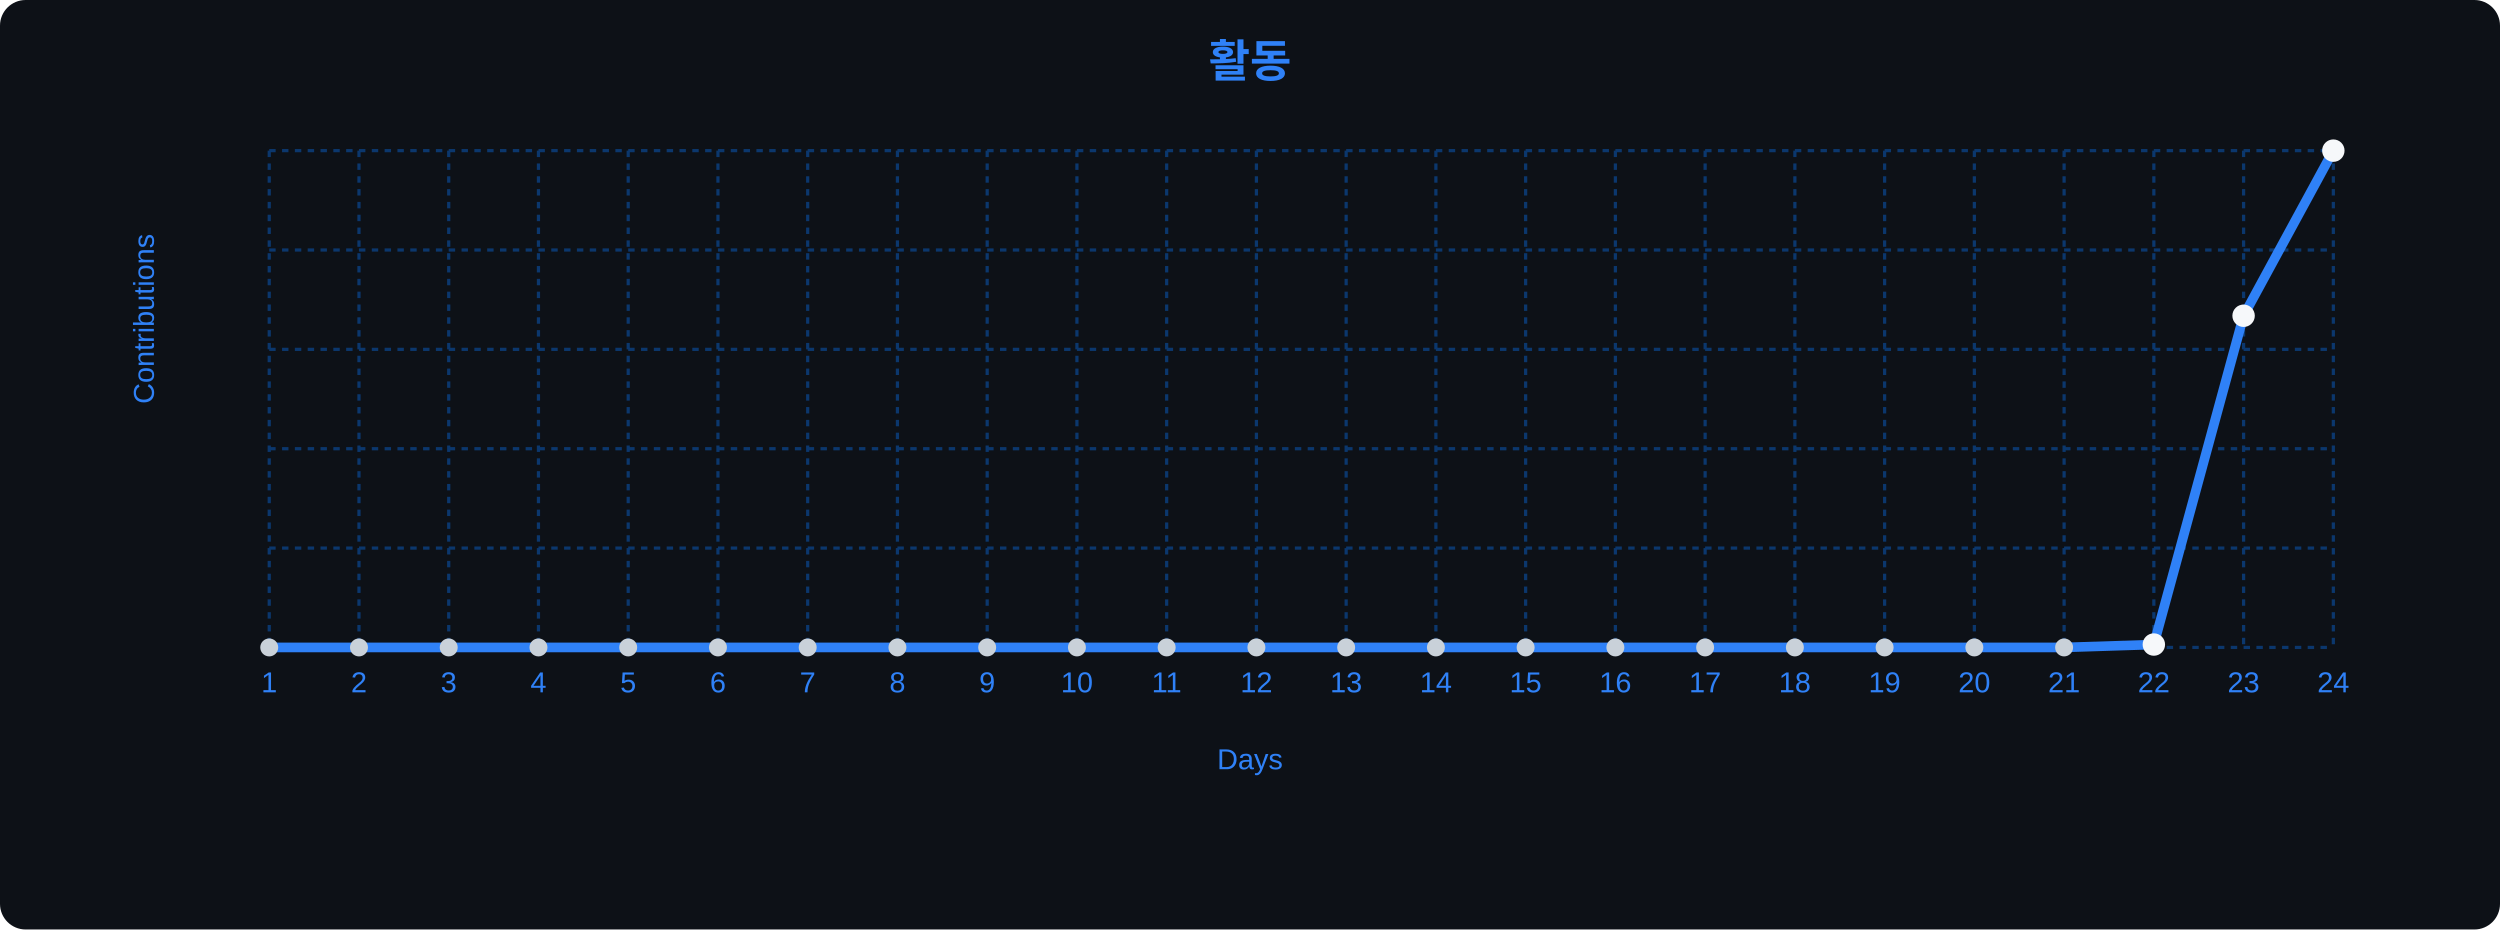
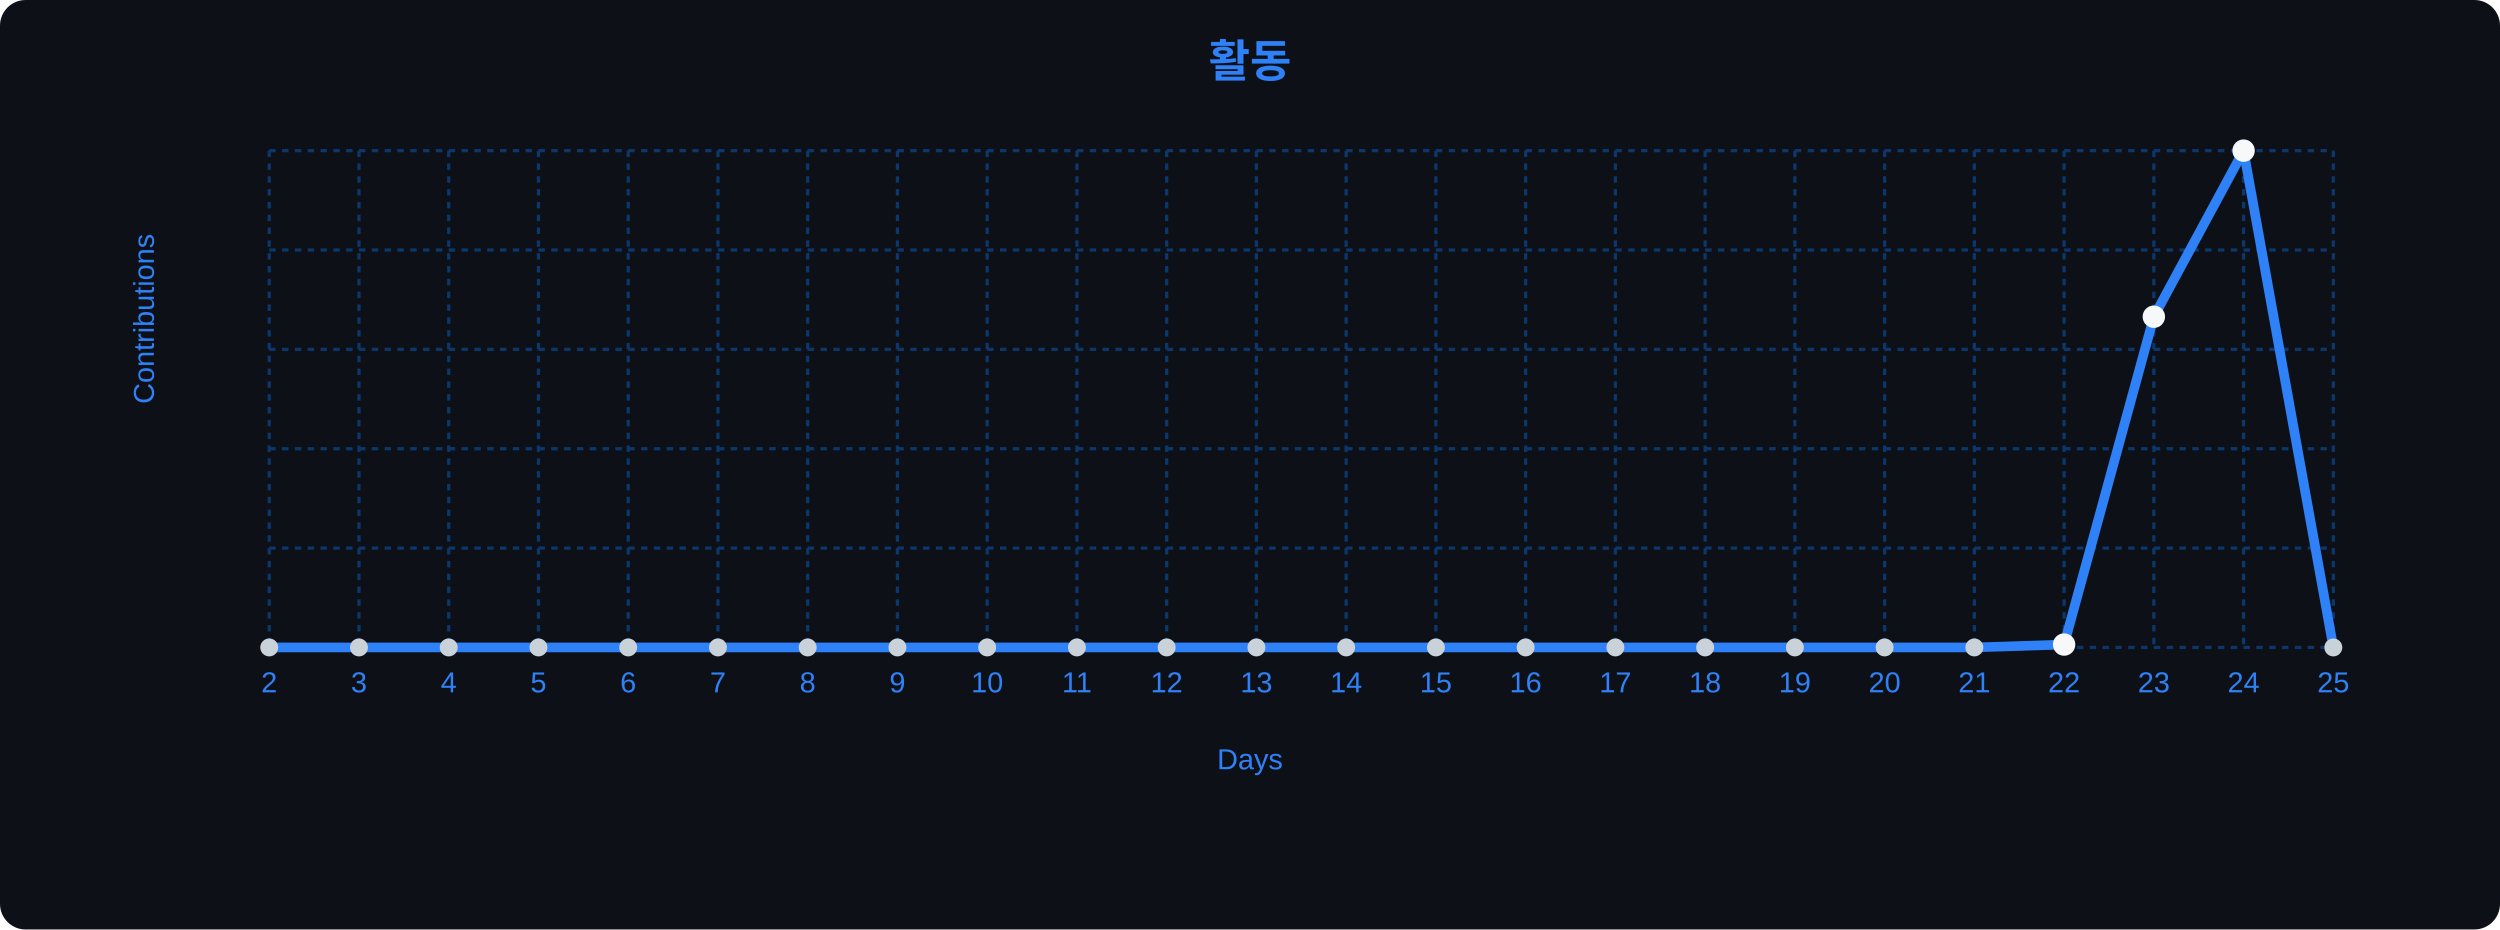
<svg xmlns="http://www.w3.org/2000/svg" width="780" height="290" viewBox="0 0 780 290" fill="none" role="img" aria-label="exotickic activity graph">
  <style>
    .bg { fill: #0d1117; }
    .title { font: 600 14px Segoe UI, Arial, sans-serif; fill: #2f81f7; }
    .axis { font: 9px Segoe UI, Arial, sans-serif; fill: #2f81f7; }
    .grid { stroke: #0b376d; stroke-width: 1; stroke-dasharray: 2 2; }
    .line { fill: none; stroke: #2f81f7; stroke-width: 3; stroke-linecap: round; stroke-linejoin: round; }
  </style>
  <rect class="bg" width="780" height="290" rx="8" />
  <text x="390" y="24" class="title" text-anchor="middle">활동</text>
  <line x1="84" y1="47" x2="728" y2="47" class="grid" />
  <line x1="84" y1="78" x2="728" y2="78" class="grid" />
  <line x1="84" y1="109" x2="728" y2="109" class="grid" />
  <line x1="84" y1="140" x2="728" y2="140" class="grid" />
  <line x1="84" y1="171" x2="728" y2="171" class="grid" />
  <line x1="84" y1="202" x2="728" y2="202" class="grid" />
  <line x1="84" y1="47" x2="84" y2="202" class="grid" />
  <line x1="112" y1="47" x2="112" y2="202" class="grid" />
  <line x1="140" y1="47" x2="140" y2="202" class="grid" />
  <line x1="168" y1="47" x2="168" y2="202" class="grid" />
  <line x1="196" y1="47" x2="196" y2="202" class="grid" />
  <line x1="224" y1="47" x2="224" y2="202" class="grid" />
  <line x1="252" y1="47" x2="252" y2="202" class="grid" />
  <line x1="280" y1="47" x2="280" y2="202" class="grid" />
  <line x1="308" y1="47" x2="308" y2="202" class="grid" />
  <line x1="336" y1="47" x2="336" y2="202" class="grid" />
  <line x1="364" y1="47" x2="364" y2="202" class="grid" />
  <line x1="392" y1="47" x2="392" y2="202" class="grid" />
  <line x1="420" y1="47" x2="420" y2="202" class="grid" />
  <line x1="448" y1="47" x2="448" y2="202" class="grid" />
  <line x1="476" y1="47" x2="476" y2="202" class="grid" />
  <line x1="504" y1="47" x2="504" y2="202" class="grid" />
  <line x1="532" y1="47" x2="532" y2="202" class="grid" />
  <line x1="560" y1="47" x2="560" y2="202" class="grid" />
  <line x1="588" y1="47" x2="588" y2="202" class="grid" />
  <line x1="616" y1="47" x2="616" y2="202" class="grid" />
  <line x1="644" y1="47" x2="644" y2="202" class="grid" />
  <line x1="672" y1="47" x2="672" y2="202" class="grid" />
  <line x1="700" y1="47" x2="700" y2="202" class="grid" />
  <line x1="728" y1="47" x2="728" y2="202" class="grid" />
  <text x="48" y="126" class="axis" transform="rotate(-90 48 126)">Contributions</text>
  <text x="390" y="240" class="axis" text-anchor="middle">Days</text>
-   <polyline class="line" points="84.00,202.00 112.00,202.00 140.00,202.00 168.00,202.00 196.00,202.00 224.00,202.00 252.00,202.00 280.00,202.00 308.00,202.00 336.00,202.00 364.00,202.00 392.00,202.00 420.00,202.00 448.00,202.00 476.00,202.00 504.00,202.00 532.00,202.00 560.00,202.00 588.00,202.00 616.00,202.00 644.00,202.00 672.00,201.10 700.00,98.52 728.00,47.00" />
+   <polyline class="line" points="84.00,202.00 112.00,202.00 140.00,202.00 168.00,202.00 196.00,202.00 224.00,202.00 252.00,202.00 280.00,202.00 308.00,202.00 336.00,202.00 364.00,202.00 392.00,202.00 420.00,202.00 448.00,202.00 476.00,202.00 504.00,202.00 532.00,202.00 560.00,202.00 588.00,202.00 616.00,202.00 644.00,201.10 672.00,98.82 700.00,47.00 728.00,202.00" />
  <circle cx="84" cy="202" r="2.8" fill="#c9d1d9" />
  <circle cx="112" cy="202" r="2.8" fill="#c9d1d9" />
  <circle cx="140" cy="202" r="2.8" fill="#c9d1d9" />
  <circle cx="168" cy="202" r="2.8" fill="#c9d1d9" />
  <circle cx="196" cy="202" r="2.8" fill="#c9d1d9" />
  <circle cx="224" cy="202" r="2.8" fill="#c9d1d9" />
  <circle cx="252" cy="202" r="2.8" fill="#c9d1d9" />
  <circle cx="280" cy="202" r="2.8" fill="#c9d1d9" />
  <circle cx="308" cy="202" r="2.8" fill="#c9d1d9" />
  <circle cx="336" cy="202" r="2.8" fill="#c9d1d9" />
  <circle cx="364" cy="202" r="2.8" fill="#c9d1d9" />
  <circle cx="392" cy="202" r="2.8" fill="#c9d1d9" />
  <circle cx="420" cy="202" r="2.8" fill="#c9d1d9" />
  <circle cx="448" cy="202" r="2.8" fill="#c9d1d9" />
  <circle cx="476" cy="202" r="2.8" fill="#c9d1d9" />
  <circle cx="504" cy="202" r="2.8" fill="#c9d1d9" />
  <circle cx="532" cy="202" r="2.8" fill="#c9d1d9" />
  <circle cx="560" cy="202" r="2.8" fill="#c9d1d9" />
  <circle cx="588" cy="202" r="2.8" fill="#c9d1d9" />
  <circle cx="616" cy="202" r="2.8" fill="#c9d1d9" />
-   <circle cx="644" cy="202" r="2.8" fill="#c9d1d9" />
-   <circle cx="672" cy="201.096" r="3.5" fill="#f6f8fa" />
-   <circle cx="700" cy="98.516" r="3.5" fill="#f6f8fa" />
-   <circle cx="728" cy="47" r="3.5" fill="#f6f8fa" />
-   <text x="84" y="216" class="axis" text-anchor="middle">1</text>
-   <text x="112" y="216" class="axis" text-anchor="middle">2</text>
-   <text x="140" y="216" class="axis" text-anchor="middle">3</text>
-   <text x="168" y="216" class="axis" text-anchor="middle">4</text>
-   <text x="196" y="216" class="axis" text-anchor="middle">5</text>
-   <text x="224" y="216" class="axis" text-anchor="middle">6</text>
-   <text x="252" y="216" class="axis" text-anchor="middle">7</text>
-   <text x="280" y="216" class="axis" text-anchor="middle">8</text>
-   <text x="308" y="216" class="axis" text-anchor="middle">9</text>
-   <text x="336" y="216" class="axis" text-anchor="middle">10</text>
-   <text x="364" y="216" class="axis" text-anchor="middle">11</text>
-   <text x="392" y="216" class="axis" text-anchor="middle">12</text>
-   <text x="420" y="216" class="axis" text-anchor="middle">13</text>
-   <text x="448" y="216" class="axis" text-anchor="middle">14</text>
-   <text x="476" y="216" class="axis" text-anchor="middle">15</text>
-   <text x="504" y="216" class="axis" text-anchor="middle">16</text>
-   <text x="532" y="216" class="axis" text-anchor="middle">17</text>
-   <text x="560" y="216" class="axis" text-anchor="middle">18</text>
-   <text x="588" y="216" class="axis" text-anchor="middle">19</text>
-   <text x="616" y="216" class="axis" text-anchor="middle">20</text>
-   <text x="644" y="216" class="axis" text-anchor="middle">21</text>
-   <text x="672" y="216" class="axis" text-anchor="middle">22</text>
-   <text x="700" y="216" class="axis" text-anchor="middle">23</text>
-   <text x="728" y="216" class="axis" text-anchor="middle">24</text>
+   <circle cx="644" cy="201.099" r="3.5" fill="#f6f8fa" />
+   <circle cx="672" cy="98.817" r="3.5" fill="#f6f8fa" />
+   <circle cx="700" cy="47" r="3.5" fill="#f6f8fa" />
+   <circle cx="728" cy="202" r="2.8" fill="#c9d1d9" />
+   <text x="84" y="216" class="axis" text-anchor="middle">2</text>
+   <text x="112" y="216" class="axis" text-anchor="middle">3</text>
+   <text x="140" y="216" class="axis" text-anchor="middle">4</text>
+   <text x="168" y="216" class="axis" text-anchor="middle">5</text>
+   <text x="196" y="216" class="axis" text-anchor="middle">6</text>
+   <text x="224" y="216" class="axis" text-anchor="middle">7</text>
+   <text x="252" y="216" class="axis" text-anchor="middle">8</text>
+   <text x="280" y="216" class="axis" text-anchor="middle">9</text>
+   <text x="308" y="216" class="axis" text-anchor="middle">10</text>
+   <text x="336" y="216" class="axis" text-anchor="middle">11</text>
+   <text x="364" y="216" class="axis" text-anchor="middle">12</text>
+   <text x="392" y="216" class="axis" text-anchor="middle">13</text>
+   <text x="420" y="216" class="axis" text-anchor="middle">14</text>
+   <text x="448" y="216" class="axis" text-anchor="middle">15</text>
+   <text x="476" y="216" class="axis" text-anchor="middle">16</text>
+   <text x="504" y="216" class="axis" text-anchor="middle">17</text>
+   <text x="532" y="216" class="axis" text-anchor="middle">18</text>
+   <text x="560" y="216" class="axis" text-anchor="middle">19</text>
+   <text x="588" y="216" class="axis" text-anchor="middle">20</text>
+   <text x="616" y="216" class="axis" text-anchor="middle">21</text>
+   <text x="644" y="216" class="axis" text-anchor="middle">22</text>
+   <text x="672" y="216" class="axis" text-anchor="middle">23</text>
+   <text x="700" y="216" class="axis" text-anchor="middle">24</text>
+   <text x="728" y="216" class="axis" text-anchor="middle">25</text>
</svg>
